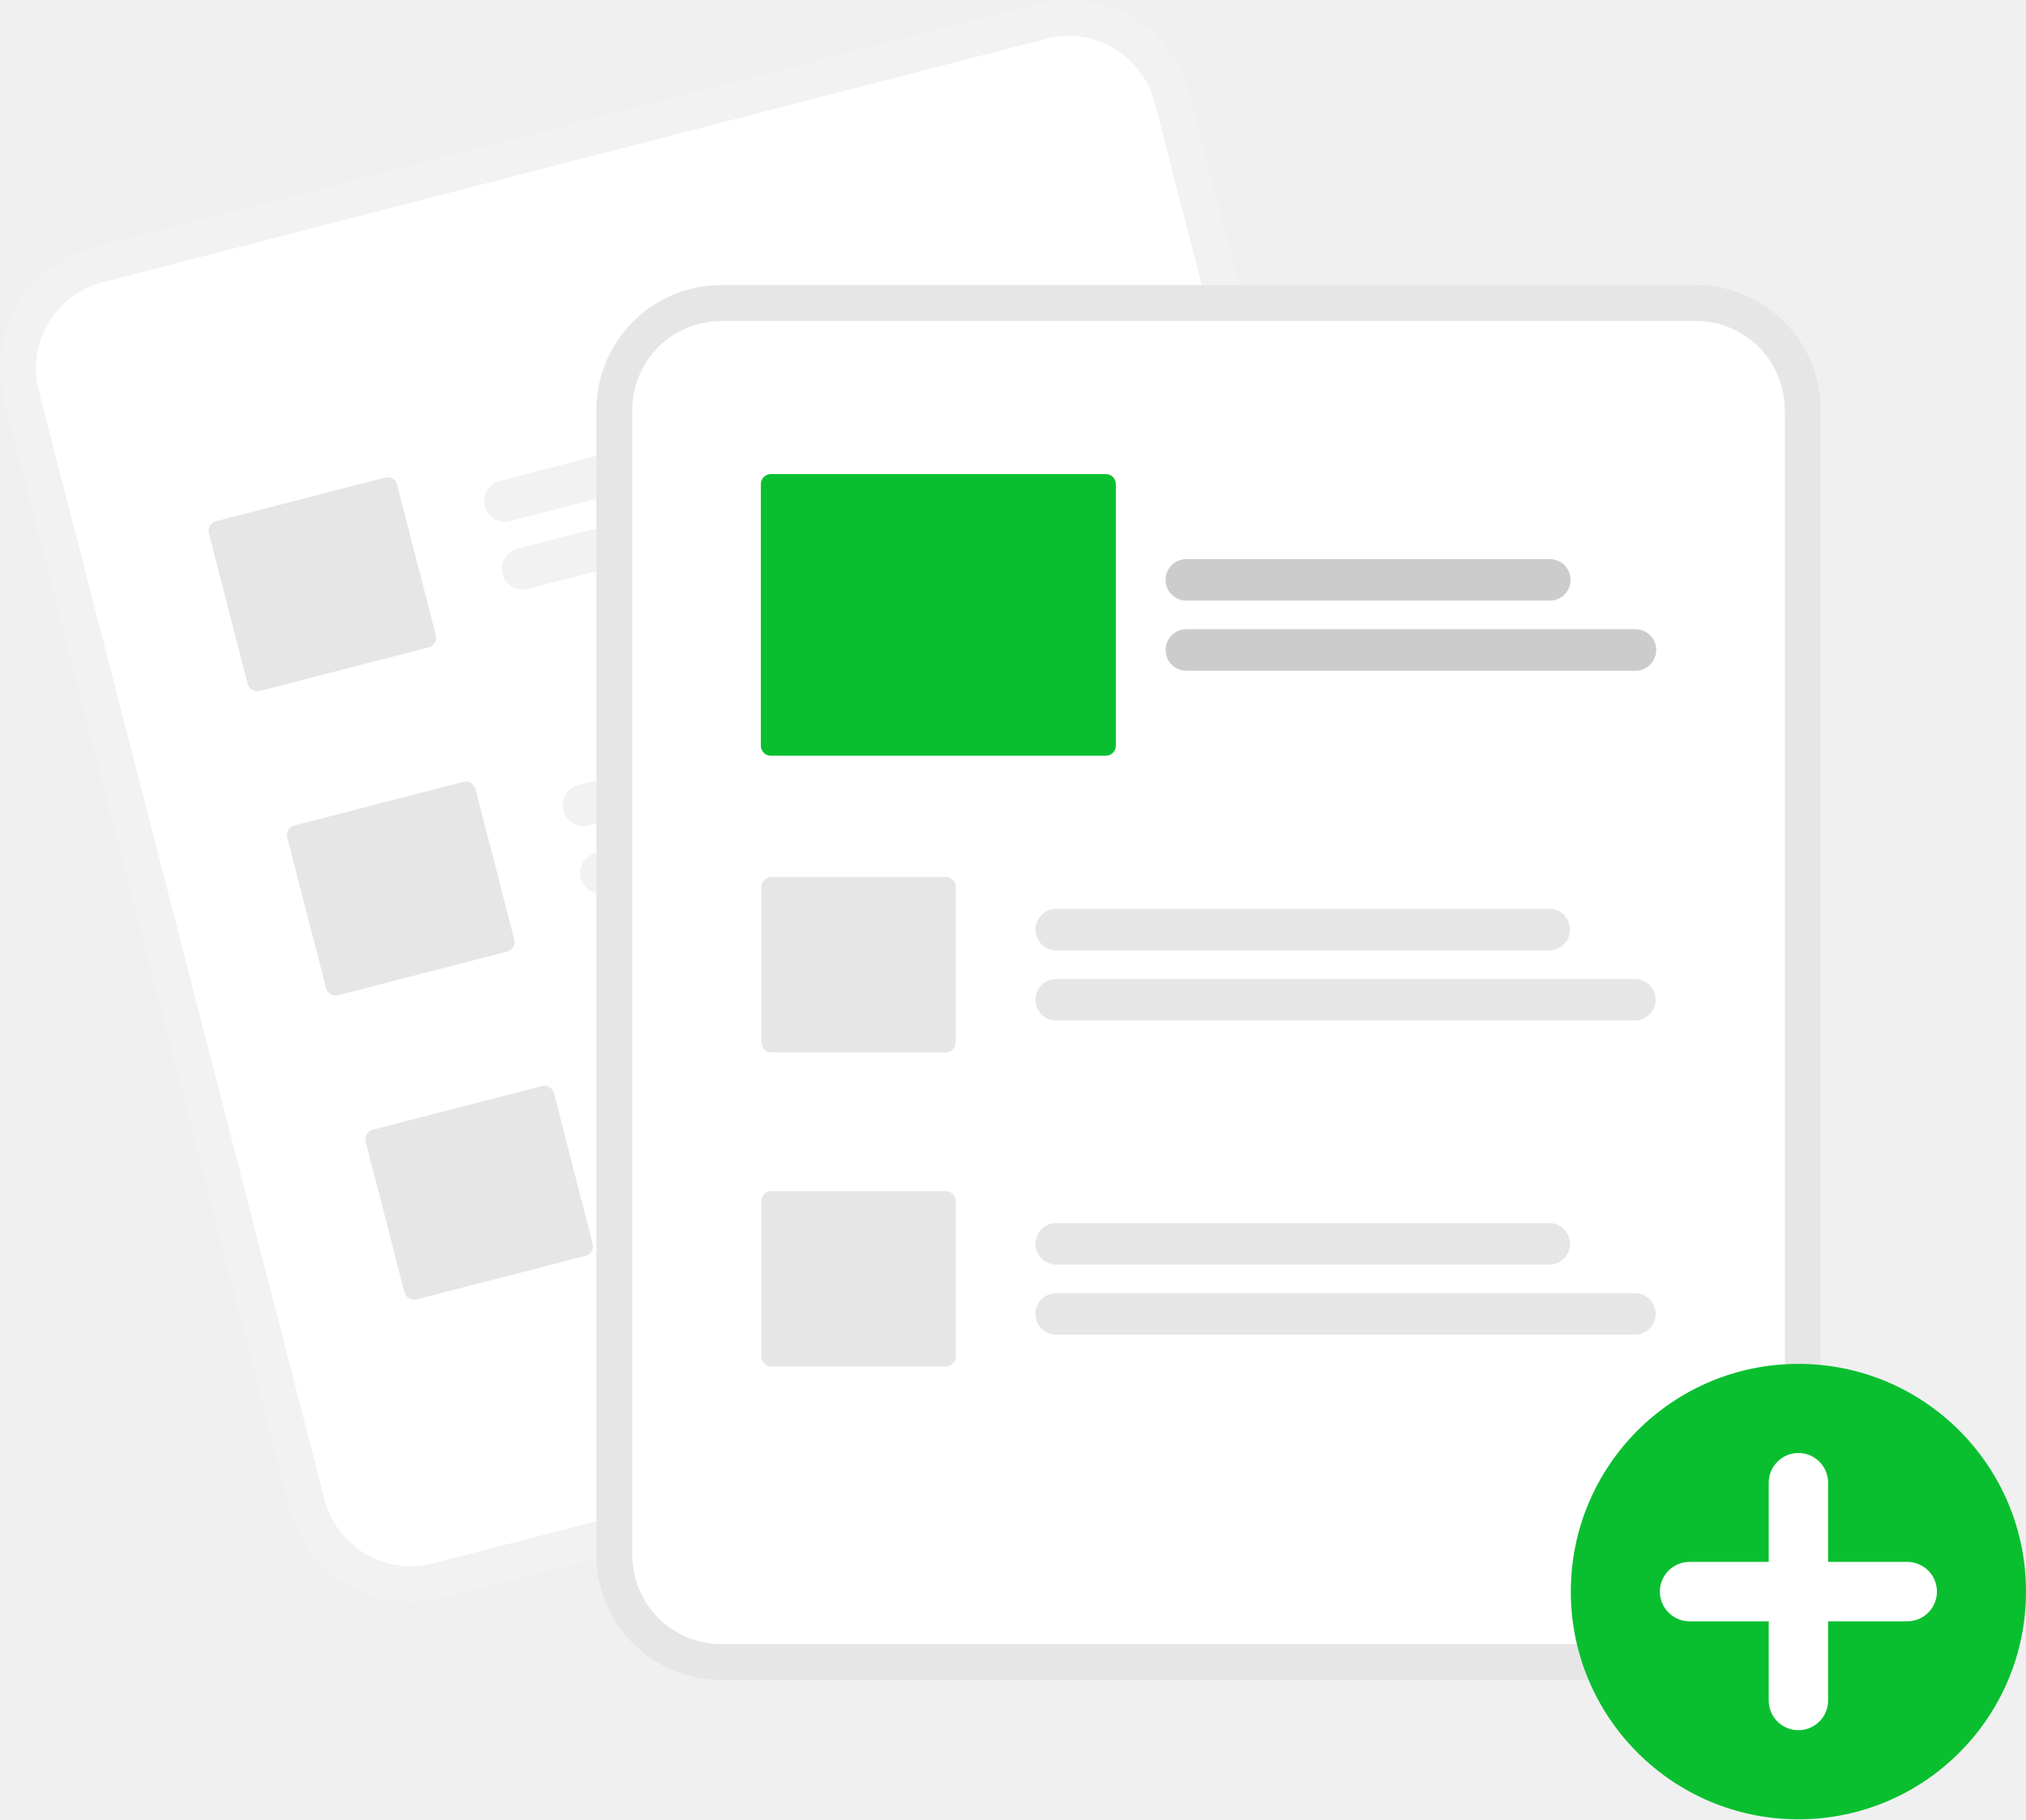
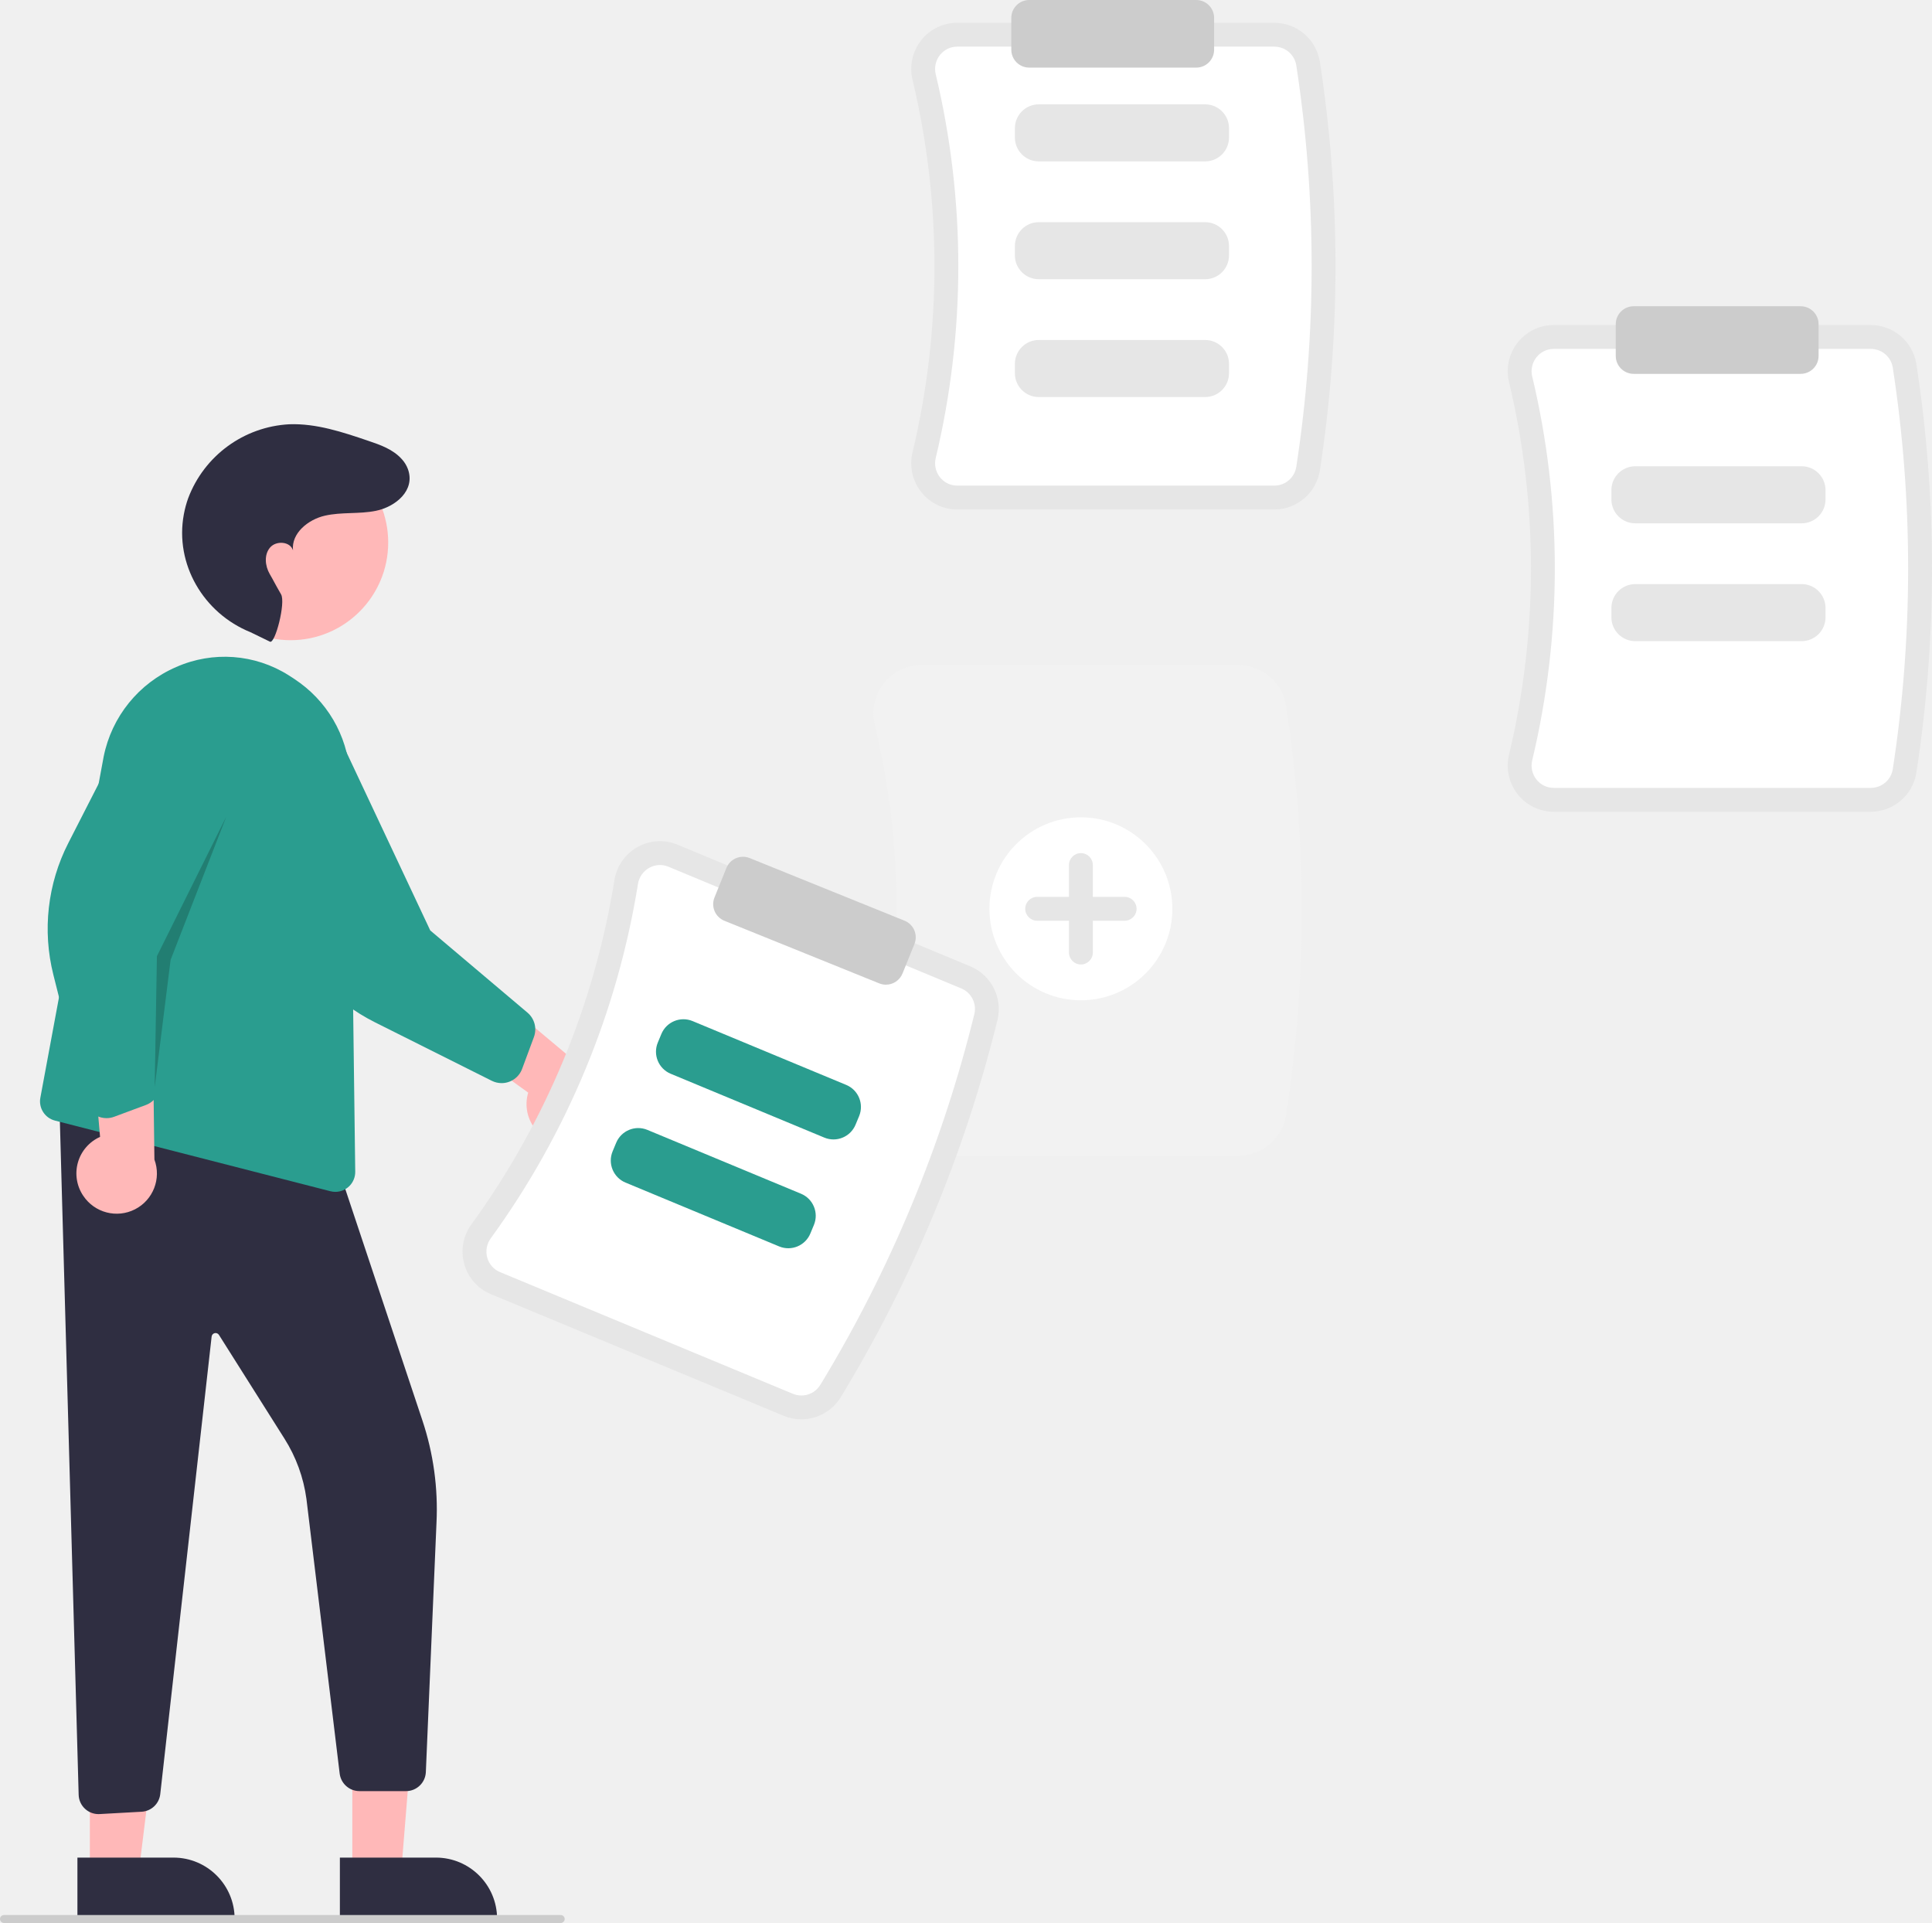
- <svg xmlns="http://www.w3.org/2000/svg" width="206" height="185" viewBox="0 0 206 185" fill="none">
-   <path d="M105.499 0.403L98.796 2.133L16.215 23.442L9.513 25.172C6.259 26.015 3.473 28.116 1.765 31.012C0.057 33.909 -0.433 37.365 0.403 40.622L29.468 153.401C30.311 156.657 32.41 159.445 35.305 161.154C38.199 162.862 41.653 163.353 44.909 162.516L44.926 162.512L140.878 137.752L140.895 137.748C144.149 136.904 146.935 134.804 148.643 131.908C150.351 129.011 150.84 125.555 150.005 122.298L120.94 9.519C120.097 6.263 117.998 3.475 115.103 1.766C112.208 0.057 108.754 -0.433 105.499 0.403Z" fill="#F2F2F2" />
-   <path d="M106.411 3.939L98.472 5.988L18.363 26.659L10.424 28.708C8.107 29.308 6.123 30.804 4.907 32.867C3.691 34.929 3.342 37.391 3.937 39.71L33.002 152.489C33.602 154.808 35.097 156.793 37.158 158.01C39.22 159.227 41.679 159.576 43.998 158.981L44.015 158.976L139.967 134.216L139.984 134.212C142.301 133.611 144.285 132.116 145.501 130.053C146.717 127.99 147.066 125.529 146.471 123.209L117.406 10.431C116.806 8.112 115.311 6.127 113.25 4.91C111.188 3.693 108.729 3.344 106.411 3.939Z" fill="white" />
-   <path d="M100.416 40.46L51.876 52.985C51.334 53.125 50.758 53.044 50.276 52.759C49.794 52.475 49.445 52.01 49.305 51.467C49.165 50.925 49.246 50.349 49.531 49.867C49.815 49.384 50.28 49.034 50.822 48.895L99.362 36.369C99.904 36.23 100.479 36.312 100.96 36.596C101.442 36.881 101.791 37.345 101.931 37.888C102.071 38.43 101.99 39.005 101.706 39.488C101.421 39.97 100.958 40.32 100.416 40.46Z" fill="#F2F2F2" />
-   <path d="M110.627 45.188L53.655 59.889C53.113 60.029 52.538 59.947 52.055 59.663C51.573 59.378 51.224 58.913 51.084 58.371C50.944 57.828 51.025 57.252 51.31 56.77C51.594 56.287 52.059 55.938 52.601 55.798L109.573 41.097C110.115 40.957 110.69 41.038 111.173 41.323C111.655 41.608 112.004 42.072 112.144 42.615C112.284 43.157 112.203 43.733 111.918 44.215C111.634 44.698 111.169 45.048 110.627 45.188Z" fill="#F2F2F2" />
-   <path d="M108.389 71.397L59.849 83.922C59.581 83.992 59.301 84.007 59.027 83.969C58.752 83.93 58.488 83.837 58.249 83.696C58.011 83.555 57.802 83.369 57.635 83.147C57.469 82.925 57.347 82.673 57.278 82.404C57.209 82.136 57.193 81.856 57.232 81.582C57.27 81.307 57.363 81.043 57.504 80.804C57.645 80.565 57.831 80.356 58.053 80.189C58.274 80.022 58.526 79.901 58.795 79.832L107.335 67.306C107.603 67.237 107.883 67.221 108.157 67.26C108.432 67.299 108.696 67.391 108.935 67.532C109.173 67.673 109.382 67.86 109.549 68.082C109.715 68.303 109.837 68.556 109.906 68.824C109.975 69.093 109.991 69.373 109.952 69.647C109.913 69.922 109.821 70.186 109.68 70.425C109.539 70.664 109.353 70.873 109.131 71.04C108.91 71.206 108.657 71.328 108.389 71.397Z" fill="#F2F2F2" />
-   <path d="M118.6 76.125L61.628 90.826C61.36 90.895 61.08 90.911 60.806 90.872C60.531 90.833 60.267 90.741 60.029 90.6C59.79 90.459 59.581 90.272 59.414 90.05C59.248 89.829 59.126 89.576 59.057 89.308C58.988 89.039 58.972 88.76 59.011 88.485C59.05 88.21 59.142 87.946 59.283 87.707C59.424 87.468 59.61 87.259 59.832 87.092C60.053 86.926 60.306 86.804 60.574 86.735L117.546 72.034C118.088 71.894 118.663 71.975 119.146 72.26C119.628 72.544 119.977 73.009 120.117 73.552C120.257 74.094 120.176 74.67 119.891 75.153C119.607 75.635 119.142 75.985 118.6 76.125Z" fill="#F2F2F2" />
-   <path d="M116.362 102.334L67.822 114.859C67.28 114.999 66.705 114.917 66.223 114.633C65.741 114.348 65.392 113.883 65.252 113.341C65.113 112.799 65.194 112.223 65.478 111.741C65.762 111.259 66.226 110.909 66.768 110.769L115.308 98.243C115.85 98.103 116.425 98.185 116.908 98.469C117.39 98.754 117.739 99.219 117.879 99.761C118.019 100.304 117.938 100.88 117.653 101.362C117.369 101.845 116.904 102.194 116.362 102.334Z" fill="#F2F2F2" />
-   <path d="M126.573 107.062L69.601 121.763C69.333 121.832 69.053 121.848 68.778 121.81C68.504 121.771 68.24 121.678 68.001 121.538C67.761 121.397 67.553 121.21 67.386 120.988C67.219 120.766 67.097 120.514 67.028 120.245C66.959 119.976 66.943 119.697 66.982 119.422C67.021 119.147 67.114 118.883 67.255 118.644C67.396 118.405 67.582 118.196 67.804 118.029C68.026 117.862 68.278 117.741 68.547 117.672L125.519 102.971C126.061 102.831 126.637 102.912 127.119 103.197C127.601 103.482 127.95 103.946 128.09 104.489C128.23 105.031 128.149 105.607 127.864 106.09C127.58 106.572 127.115 106.922 126.573 107.062Z" fill="#F2F2F2" />
-   <path d="M43.59 65.828L26.412 70.261C26.152 70.328 25.876 70.288 25.645 70.152C25.414 70.016 25.246 69.793 25.179 69.533L21.236 54.233C21.169 53.973 21.208 53.697 21.345 53.465C21.481 53.234 21.703 53.066 21.963 52.999L39.141 48.566C39.401 48.5 39.677 48.539 39.908 48.675C40.139 48.812 40.307 49.034 40.374 49.294L44.317 64.594C44.384 64.855 44.345 65.13 44.208 65.362C44.072 65.593 43.849 65.761 43.59 65.828Z" fill="#E6E6E6" />
-   <path d="M51.563 96.765L34.385 101.198C34.125 101.265 33.849 101.226 33.618 101.089C33.387 100.953 33.219 100.73 33.152 100.47L29.209 85.17C29.142 84.91 29.181 84.634 29.318 84.403C29.454 84.171 29.677 84.004 29.936 83.936L47.114 79.504C47.374 79.437 47.65 79.476 47.881 79.612C48.112 79.749 48.28 79.971 48.347 80.231L52.29 95.532C52.357 95.792 52.318 96.068 52.181 96.299C52.045 96.53 51.822 96.698 51.563 96.765Z" fill="#E6E6E6" />
-   <path d="M59.536 127.702L42.358 132.135C42.098 132.202 41.822 132.163 41.591 132.026C41.36 131.89 41.192 131.667 41.125 131.407L37.182 116.107C37.115 115.847 37.154 115.571 37.291 115.339C37.427 115.108 37.65 114.94 37.909 114.873L55.087 110.441C55.347 110.374 55.623 110.413 55.854 110.549C56.085 110.686 56.253 110.908 56.32 111.168L60.263 126.469C60.33 126.729 60.291 127.005 60.154 127.236C60.018 127.467 59.796 127.635 59.536 127.702Z" fill="#E6E6E6" />
-   <path d="M172.445 28.991H73.318C69.957 28.995 66.735 30.333 64.359 32.711C61.982 35.089 60.645 38.313 60.642 41.676V158.145C60.645 161.508 61.982 164.732 64.359 167.11C66.735 169.488 69.957 170.826 73.318 170.829H172.445C175.806 170.826 179.028 169.488 181.405 167.11C183.781 164.732 185.118 161.508 185.122 158.145V41.676C185.118 38.313 183.781 35.089 181.405 32.711C179.028 30.333 175.806 28.995 172.445 28.991Z" fill="#E6E6E6" />
-   <path d="M172.445 32.643H73.318C70.925 32.646 68.63 33.598 66.938 35.292C65.246 36.985 64.293 39.281 64.291 41.676V158.145C64.293 160.54 65.246 162.836 66.938 164.529C68.63 166.223 70.925 167.175 73.318 167.178H172.445C174.839 167.175 177.133 166.223 178.826 164.529C180.518 162.836 181.47 160.54 181.473 158.145V41.676C181.47 39.281 180.518 36.985 178.826 35.292C177.133 33.598 174.839 32.646 172.445 32.643Z" fill="white" />
-   <path d="M182.859 185C195.639 185 206 174.633 206 161.845C206 149.056 195.639 138.689 182.859 138.689C170.079 138.689 159.718 149.056 159.718 161.845C159.718 174.633 170.079 185 182.859 185Z" fill="#09BF30" />
-   <path d="M193.926 158.824H185.878V150.77C185.878 149.969 185.559 149.201 184.993 148.635C184.427 148.068 183.66 147.75 182.859 147.75C182.059 147.75 181.291 148.068 180.725 148.635C180.159 149.201 179.841 149.969 179.841 150.77V158.824H171.792C170.991 158.824 170.223 159.143 169.657 159.709C169.091 160.275 168.773 161.044 168.773 161.845C168.773 162.646 169.091 163.414 169.657 163.98C170.223 164.547 170.991 164.865 171.792 164.865H179.841V172.919C179.841 173.72 180.159 174.488 180.725 175.055C181.291 175.621 182.059 175.939 182.859 175.939C183.66 175.939 184.427 175.621 184.993 175.055C185.559 174.488 185.878 173.72 185.878 172.919V164.865H193.926C194.727 164.865 195.495 164.547 196.061 163.98C196.627 163.414 196.945 162.646 196.945 161.845C196.945 161.044 196.627 160.275 196.061 159.709C195.495 159.143 194.727 158.824 193.926 158.824Z" fill="white" />
-   <path d="M157.526 96.642H107.399C107.121 96.643 106.847 96.588 106.59 96.482C106.334 96.376 106.101 96.221 105.904 96.024C105.708 95.828 105.552 95.595 105.446 95.339C105.34 95.082 105.285 94.808 105.285 94.53C105.285 94.252 105.34 93.978 105.446 93.721C105.552 93.465 105.708 93.232 105.904 93.035C106.101 92.839 106.334 92.684 106.59 92.578C106.847 92.472 107.121 92.417 107.399 92.418H157.526C158.086 92.418 158.622 92.641 159.018 93.037C159.413 93.433 159.635 93.97 159.635 94.53C159.635 95.09 159.413 95.627 159.018 96.023C158.622 96.419 158.086 96.642 157.526 96.642Z" fill="#E6E6E6" />
-   <path d="M166.234 103.771H107.399C107.121 103.772 106.847 103.717 106.59 103.611C106.334 103.505 106.101 103.35 105.904 103.154C105.708 102.957 105.552 102.724 105.446 102.468C105.34 102.212 105.285 101.937 105.285 101.659C105.285 101.381 105.34 101.107 105.446 100.85C105.552 100.594 105.708 100.361 105.904 100.165C106.101 99.968 106.334 99.813 106.59 99.707C106.847 99.601 107.121 99.546 107.399 99.547H166.234C166.794 99.547 167.331 99.769 167.727 100.165C168.123 100.562 168.345 101.099 168.345 101.659C168.345 102.219 168.123 102.757 167.727 103.153C167.331 103.549 166.794 103.771 166.234 103.771Z" fill="#E6E6E6" />
-   <path d="M157.526 128.592H107.399C107.121 128.592 106.847 128.537 106.59 128.431C106.334 128.325 106.101 128.17 105.904 127.974C105.708 127.777 105.552 127.545 105.446 127.288C105.34 127.032 105.285 126.757 105.285 126.479C105.285 126.202 105.34 125.927 105.446 125.67C105.552 125.414 105.708 125.181 105.904 124.985C106.101 124.788 106.334 124.633 106.59 124.527C106.847 124.421 107.121 124.367 107.399 124.367H157.526C158.086 124.367 158.623 124.589 159.019 124.986C159.415 125.382 159.637 125.919 159.637 126.479C159.637 127.039 159.415 127.577 159.019 127.973C158.623 128.369 158.086 128.592 157.526 128.592Z" fill="#E6E6E6" />
-   <path d="M166.234 135.721H107.399C107.121 135.721 106.847 135.666 106.59 135.56C106.334 135.454 106.101 135.299 105.904 135.103C105.708 134.907 105.552 134.674 105.446 134.417C105.34 134.161 105.285 133.886 105.285 133.608C105.285 133.331 105.34 133.056 105.446 132.799C105.552 132.543 105.708 132.31 105.904 132.114C106.101 131.918 106.334 131.762 106.59 131.656C106.847 131.55 107.121 131.496 107.399 131.496H166.234C166.512 131.496 166.787 131.55 167.043 131.656C167.299 131.762 167.532 131.918 167.729 132.114C167.925 132.31 168.081 132.543 168.187 132.799C168.293 133.056 168.348 133.331 168.348 133.608C168.348 133.886 168.293 134.161 168.187 134.417C168.081 134.674 167.925 134.907 167.729 135.103C167.532 135.299 167.299 135.454 167.043 135.56C166.787 135.666 166.512 135.721 166.234 135.721Z" fill="#E6E6E6" />
-   <path d="M96.17 107.008H78.43C78.162 107.007 77.904 106.901 77.715 106.711C77.525 106.521 77.418 106.263 77.418 105.995V90.194C77.418 89.926 77.525 89.668 77.715 89.478C77.904 89.288 78.162 89.182 78.43 89.181H96.17C96.438 89.182 96.695 89.288 96.885 89.478C97.075 89.668 97.182 89.926 97.182 90.194V105.995C97.182 106.263 97.075 106.521 96.885 106.711C96.695 106.901 96.438 107.007 96.17 107.008Z" fill="#E6E6E6" />
-   <path d="M96.17 138.957H78.43C78.162 138.957 77.904 138.85 77.715 138.66C77.525 138.47 77.418 138.213 77.418 137.944V122.143C77.418 121.875 77.525 121.617 77.715 121.427C77.904 121.237 78.162 121.131 78.43 121.13H96.17C96.438 121.131 96.695 121.237 96.885 121.427C97.075 121.617 97.182 121.875 97.182 122.143V137.944C97.182 138.213 97.075 138.47 96.885 138.66C96.695 138.85 96.438 138.957 96.17 138.957Z" fill="#E6E6E6" />
-   <path d="M157.582 61.077H120.625C120.065 61.077 119.528 60.854 119.132 60.458C118.736 60.062 118.514 59.524 118.514 58.964C118.514 58.404 118.736 57.867 119.132 57.471C119.528 57.074 120.065 56.852 120.625 56.852H157.582C158.142 56.852 158.679 57.074 159.075 57.471C159.471 57.867 159.693 58.404 159.693 58.964C159.693 59.524 159.471 60.062 159.075 60.458C158.679 60.854 158.142 61.077 157.582 61.077Z" fill="#CCCCCC" />
-   <path d="M166.29 68.206H120.625C120.348 68.206 120.073 68.151 119.817 68.045C119.561 67.939 119.328 67.783 119.132 67.587C118.936 67.391 118.781 67.158 118.675 66.902C118.569 66.645 118.514 66.371 118.514 66.093C118.514 65.816 118.569 65.541 118.675 65.285C118.781 65.029 118.936 64.796 119.132 64.6C119.328 64.403 119.561 64.248 119.817 64.142C120.073 64.036 120.348 63.981 120.625 63.981H166.29C166.85 63.981 167.387 64.204 167.783 64.6C168.179 64.996 168.401 65.533 168.401 66.093C168.401 66.653 168.179 67.191 167.783 67.587C167.387 67.983 166.85 68.206 166.29 68.206Z" fill="#CCCCCC" />
-   <path d="M112.446 76.845H78.374C78.106 76.845 77.849 76.738 77.659 76.548C77.469 76.359 77.362 76.101 77.362 75.832V49.225C77.362 48.956 77.469 48.699 77.659 48.509C77.849 48.319 78.106 48.212 78.374 48.212H112.446C112.714 48.212 112.971 48.319 113.161 48.509C113.351 48.699 113.458 48.956 113.458 49.225V75.832C113.458 76.101 113.351 76.359 113.161 76.548C112.971 76.738 112.714 76.845 112.446 76.845Z" fill="#09BF30" />
+ <svg xmlns="http://www.w3.org/2000/svg" width="485.834" height="483.5" viewBox="0 0 485.834 483.5" role="img" artist="Katerina Limpitsouni" source="https://undraw.co/">
+   <path d="M677.542,336.347H597.8a11.478,11.478,0,0,1-9.066-4.394h0a11.622,11.622,0,0,1-2.177-9.968,201.631,201.631,0,0,0-0-93.647,11.624,11.624,0,0,1,2.177-9.967,11.478,11.478,0,0,1,9.066-4.394h79.741a11.623,11.623,0,0,1,11.439,9.755,337.961,337.961,0,0,1,0,102.858A11.623,11.623,0,0,1,677.542,336.347Z" transform="translate(-357.0831 -208.25)" fill="#e6e6e6" />
+   <path d="M597.8,219.978a5.513,5.513,0,0,0-4.354,2.108,5.659,5.659,0,0,0-1.054,4.854,207.656,207.656,0,0,1,0,96.445,5.656,5.656,0,0,0,1.053,4.853l0.0 0a5.511,5.511,0,0,0,4.354,2.109h79.741a5.582,5.582,0,0,0,5.509-4.667,331.985,331.985,0,0,0,0-101.035,5.582,5.582,0,0,0-5.509-4.667Z" transform="translate(-357.0831 -208.25)" fill="#fff" />
+   <path d="M660.141,248.829h-41.845a6.006,6.006,0,0,1-6-6v-2.345a6.006,6.006,0,0,1,6-6h41.845a6.006,6.006,0,0,1,6,6V242.829A6.006,6.006,0,0,1,660.141,248.829Z" transform="translate(-357.0831 -208.25)" fill="#e6e6e6" />
+   <path d="M660.141,278.454h-41.845a6.006,6.006,0,0,1-6-6V270.11a6.006,6.006,0,0,1,6-6h41.845a6.006,6.006,0,0,1,6,6v2.345A6.006,6.006,0,0,1,660.141,278.454Z" transform="translate(-357.0831 -208.25)" fill="#e6e6e6" />
+   <path d="M660.141,308.08h-41.845a6.006,6.006,0,0,1-6-6v-2.345a6.006,6.006,0,0,1,6-6h41.845a6.006,6.006,0,0,1,6,6v2.345A6.006,6.006,0,0,1,660.141,308.08Z" transform="translate(-357.0831 -208.25)" fill="#e6e6e6" />
+   <path d="M827.542,412.347H747.8a11.478,11.478,0,0,1-9.066-4.394h0a11.622,11.622,0,0,1-2.177-9.968,201.631,201.631,0,0,0-0-93.647,11.624,11.624,0,0,1,2.177-9.967,11.478,11.478,0,0,1,9.066-4.394h79.741a11.623,11.623,0,0,1,11.439,9.755,337.961,337.961,0,0,1,0,102.858A11.623,11.623,0,0,1,827.542,412.347Z" transform="translate(-357.0831 -208.25)" fill="#e6e6e6" />
+   <path d="M747.8,295.978a5.513,5.513,0,0,0-4.354,2.108,5.659,5.659,0,0,0-1.054,4.854,207.656,207.656,0,0,1,0,96.445,5.656,5.656,0,0,0,1.053,4.853l0.0 0a5.511,5.511,0,0,0,4.354,2.109h79.741a5.582,5.582,0,0,0,5.509-4.667,331.985,331.985,0,0,0,0-101.035,5.582,5.582,0,0,0-5.509-4.667Z" transform="translate(-357.0831 -208.25)" fill="#fff" />
+   <path d="M668.542,498.847H588.8a11.975,11.975,0,0,1-9.458-4.584,12.119,12.119,0,0,1-2.27-10.394,201.131,201.131,0,0,0-0-93.414,12.121,12.121,0,0,1,2.27-10.394,11.976,11.976,0,0,1,9.459-4.584h79.741a12.127,12.127,0,0,1,11.933,10.179,338.459,338.459,0,0,1,0,103.011A12.127,12.127,0,0,1,668.542,498.847Z" transform="translate(-357.0831 -208.25)" fill="#f2f2f2" />
+   <path d="M810.141,339.829h-41.845a6.006,6.006,0,0,1-6-6v-2.345a6.006,6.006,0,0,1,6-6h41.845a6.006,6.006,0,0,1,6,6V333.829A6.006,6.006,0,0,1,810.141,339.829Z" transform="translate(-357.0831 -208.25)" fill="#e6e6e6" />
+   <path d="M810.141,369.454h-41.845a6.006,6.006,0,0,1-6-6V361.11a6.006,6.006,0,0,1,6-6h41.845a6.006,6.006,0,0,1,6,6v2.345A6.006,6.006,0,0,1,810.141,369.454Z" transform="translate(-357.0831 -208.25)" fill="#e6e6e6" />
+   <circle cx="271.811" cy="228.5" r="23" fill="#fff" />
+   <path d="M639.894,433.75h-8v-8a3,3,0,0,0-6,0v8h-8a3,3,0,0,0,0,6h8v8a3,3,0,0,0,6,0v-8h8a3,3,0,0,0,0-6Z" transform="translate(-357.0831 -208.25)" fill="#e6e6e6" />
+   <path d="M657.894,225.25h-42a4.505,4.505,0,0,1-4.5-4.5v-8a4.505,4.505,0,0,1,4.5-4.5h42a4.505,4.505,0,0,1,4.5,4.5v8A4.505,4.505,0,0,1,657.894,225.25Z" transform="translate(-357.0831 -208.25)" fill="#ccc" />
+   <path d="M809.894,302.25h-42a4.505,4.505,0,0,1-4.5-4.5v-8a4.505,4.505,0,0,1,4.5-4.5h42a4.505,4.505,0,0,1,4.5,4.5v8A4.505,4.505,0,0,1,809.894,302.25Z" transform="translate(-357.0831 -208.25)" fill="#ccc" />
+   <polygon points="88.596 471.061 100.856 471.061 104.689 423.773 88.594 423.773 88.596 471.061" fill="#ffb8b8" />
+   <path d="M442.552,675.308l24.144-.001h.001a15.386,15.386,0,0,1,15.386,15.386v.5l-39.531.001Z" transform="translate(-357.0831 -208.25)" fill="#2f2e41" />
+   <polygon points="22.596 471.061 34.856 471.061 40.689 423.773 22.594 423.773 22.596 471.061" fill="#ffb8b8" />
+   <path d="M376.552,675.308l24.144-.001h.001a15.386,15.386,0,0,1,15.386,15.386v.5l-39.531.001Z" transform="translate(-357.0831 -208.25)" fill="#2f2e41" />
+   <path d="M381.854,664.373a4.981,4.981,0,0,1-3.375-1.318h0a4.961,4.961,0,0,1-1.616-3.537L371.947,483.304l69.811,17.452,21.54,64.618a70.461,70.461,0,0,1,3.545,25.824l-2.675,62.637a4.996,4.996,0,0,1-4.994,4.759h-11.709a5.023,5.023,0,0,1-4.955-4.33l-8.369-69.142a37.823,37.823,0,0,0-5.532-15.164l-16.469-26.076a1,1,0,0,0-1.838.41L397.378,659.38a4.993,4.993,0,0,1-4.687,4.396l-10.552.587C382.044,664.369,381.949,664.373,381.854,664.373Z" transform="translate(-357.0831 -208.25)" fill="#2f2e41" />
+   <circle cx="73.058" cy="136.406" r="24.561" fill="#ffb8b8" />
+   <path d="M441.424,507.922a5.076,5.076,0,0,1-1.253-.159H440.17l-69.264-17.76a4.998,4.998,0,0,1-3.663-5.815L383.15,398.497a31.214,31.214,0,0,1,18.25-22.54,30.113,30.113,0,0,1,28.266,2.075c.97.605,1.947,1.265,2.903,1.961a30.96,30.96,0,0,1,12.579,24.529l1.265,98.329a5.007,5.007,0,0,1-4.988,5.071Z" transform="translate(-357.0831 -208.25)" fill="#2a9d8f" />
+   <path d="M378.032,508.93a10.056,10.056,0,0,1,4.214-14.832l-3.081-35.602,16.326,8.848.423,32.452a10.11,10.11,0,0,1-17.882,9.134Z" transform="translate(-357.0831 -208.25)" fill="#ffb8b8" />
+   <path d="M383.865,489.389a5.532,5.532,0,0,1-1.366-.173,5.496,5.496,0,0,1-3.972-3.986l-8.023-31.884a47.37,47.37,0,0,1,3.761-33.135l16.809-32.882a15.541,15.541,0,0,1,18.808-11.019,15.356,15.356,0,0,1,9.475,7.101,15.567,15.567,0,0,1,1.654,11.913l-23.927,53.506.284,32.036a5.519,5.519,0,0,1-3.584,5.205l-8.007,2.974A5.48,5.48,0,0,1,383.865,489.389Z" transform="translate(-357.0831 -208.25)" fill="#2a9d8f" />
+   <path d="M498.401,495.835a10.056,10.056,0,0,1-8.493-12.87l-28.993-20.889,17.357-6.602,24.872,20.849a10.11,10.11,0,0,1-4.742,19.512Z" transform="translate(-357.0831 -208.25)" fill="#ffb8b8" />
+   <path d="M483.223,480.581a5.522,5.522,0,0,1-2.463-.582L451.361,465.282a47.381,47.381,0,0,1-22.661-24.465L414.743,406.626a15.544,15.544,0,0,1,3.918-21.444,15.352,15.352,0,0,1,11.59-2.543,15.57,15.57,0,0,1,10.081,6.512l24.945,53.04L489.743,462.873a5.518,5.518,0,0,1,1.607,6.112l-2.97,8.008a5.474,5.474,0,0,1-2.007,2.596,5.497,5.497,0,0,1-3.15.992Z" transform="translate(-357.0831 -208.25)" fill="#2a9d8f" />
+   <path d="M424.983,369.593c1.305.571,3.977-9.827,2.78-11.907-1.78-3.093-1.675-3.071-2.857-5.117s-1.446-4.847.084-6.648,5.072-1.562,5.77.696c-.449-4.288,3.792-7.735,7.993-8.703s8.632-.367,12.857-1.229c4.902-1,10.003-5.11,8.047-10.501a7.593,7.593,0,0,0-1.481-2.434c-2.26-2.541-5.421-3.626-8.512-4.675-6.43-2.182-13.036-4.392-19.822-4.151A28.798,28.798,0,0,0,404.397,333.533a26.156,26.156,0,0,0-1.083,4.025c-2.329,12.524,4.944,24.878,16.756,29.647Z" transform="translate(-357.0831 -208.25)" fill="#2f2e41" />
+   <polygon points="38.9 273.343 39.457 240.414 56.9 205.343 42.9 241.343 38.9 273.343" opacity="0.2" />
+   <path d="M554.16,564.232,480.522,533.637a11.478,11.478,0,0,1-6.686-7.536h0a11.622,11.622,0,0,1,1.815-10.04,201.631,201.631,0,0,0,35.93-86.48,11.624,11.624,0,0,1,5.834-8.369,11.478,11.478,0,0,1,10.058-.579l73.638,30.596a11.623,11.623,0,0,1,6.821,13.398,337.961,337.961,0,0,1-39.465,94.986A11.623,11.623,0,0,1,554.16,564.232Z" transform="translate(-357.0831 -208.25)" fill="#e6e6e6" />
+   <path d="M525.171,426.174a5.513,5.513,0,0,0-4.83.276,5.659,5.659,0,0,0-2.835,4.078,207.656,207.656,0,0,1-37.004,89.064,5.656,5.656,0,0,0-.889,4.885l0.0.001a5.511,5.511,0,0,0,3.212,3.618l73.638,30.596a5.582,5.582,0,0,0,6.878-2.196,331.986,331.986,0,0,0,38.766-93.302,5.582,5.582,0,0,0-3.297-6.423Z" transform="translate(-357.0831 -208.25)" fill="#fff" />
+   <path d="M564.38,494.281l-38.642-16.055a6.006,6.006,0,0,1-3.239-7.843l.9-2.165a6.006,6.006,0,0,1,7.843-3.239l38.642,16.055a6.006,6.006,0,0,1,3.239,7.843l-.9,2.165A6.006,6.006,0,0,1,564.38,494.281Z" transform="translate(-357.0831 -208.25)" fill="#2a9d8f" />
+   <path d="M553.013,521.64l-38.642-16.055a6.006,6.006,0,0,1-3.239-7.843l.9-2.165a6.006,6.006,0,0,1,7.843-3.239L558.517,508.394a6.006,6.006,0,0,1,3.239,7.843l-.9,2.165A6.006,6.006,0,0,1,553.013,521.64Z" transform="translate(-357.0831 -208.25)" fill="#2a9d8f" />
+   <path d="M579.864,455.832a4.489,4.489,0,0,1-1.687-.331l-38.938-15.743a4.505,4.505,0,0,1-2.485-5.858l2.999-7.417a4.5,4.5,0,0,1,5.859-2.485l38.938,15.743a4.505,4.505,0,0,1,2.485,5.858l-2.999,7.417a4.511,4.511,0,0,1-4.171,2.815Z" transform="translate(-357.0831 -208.25)" fill="#ccc" />
+   <path d="M498.083,691.75h-140a1,1,0,1,1,0-2h140a1,1,0,0,1,0,2Z" transform="translate(-357.0831 -208.25)" fill="#ccc" />
</svg>
